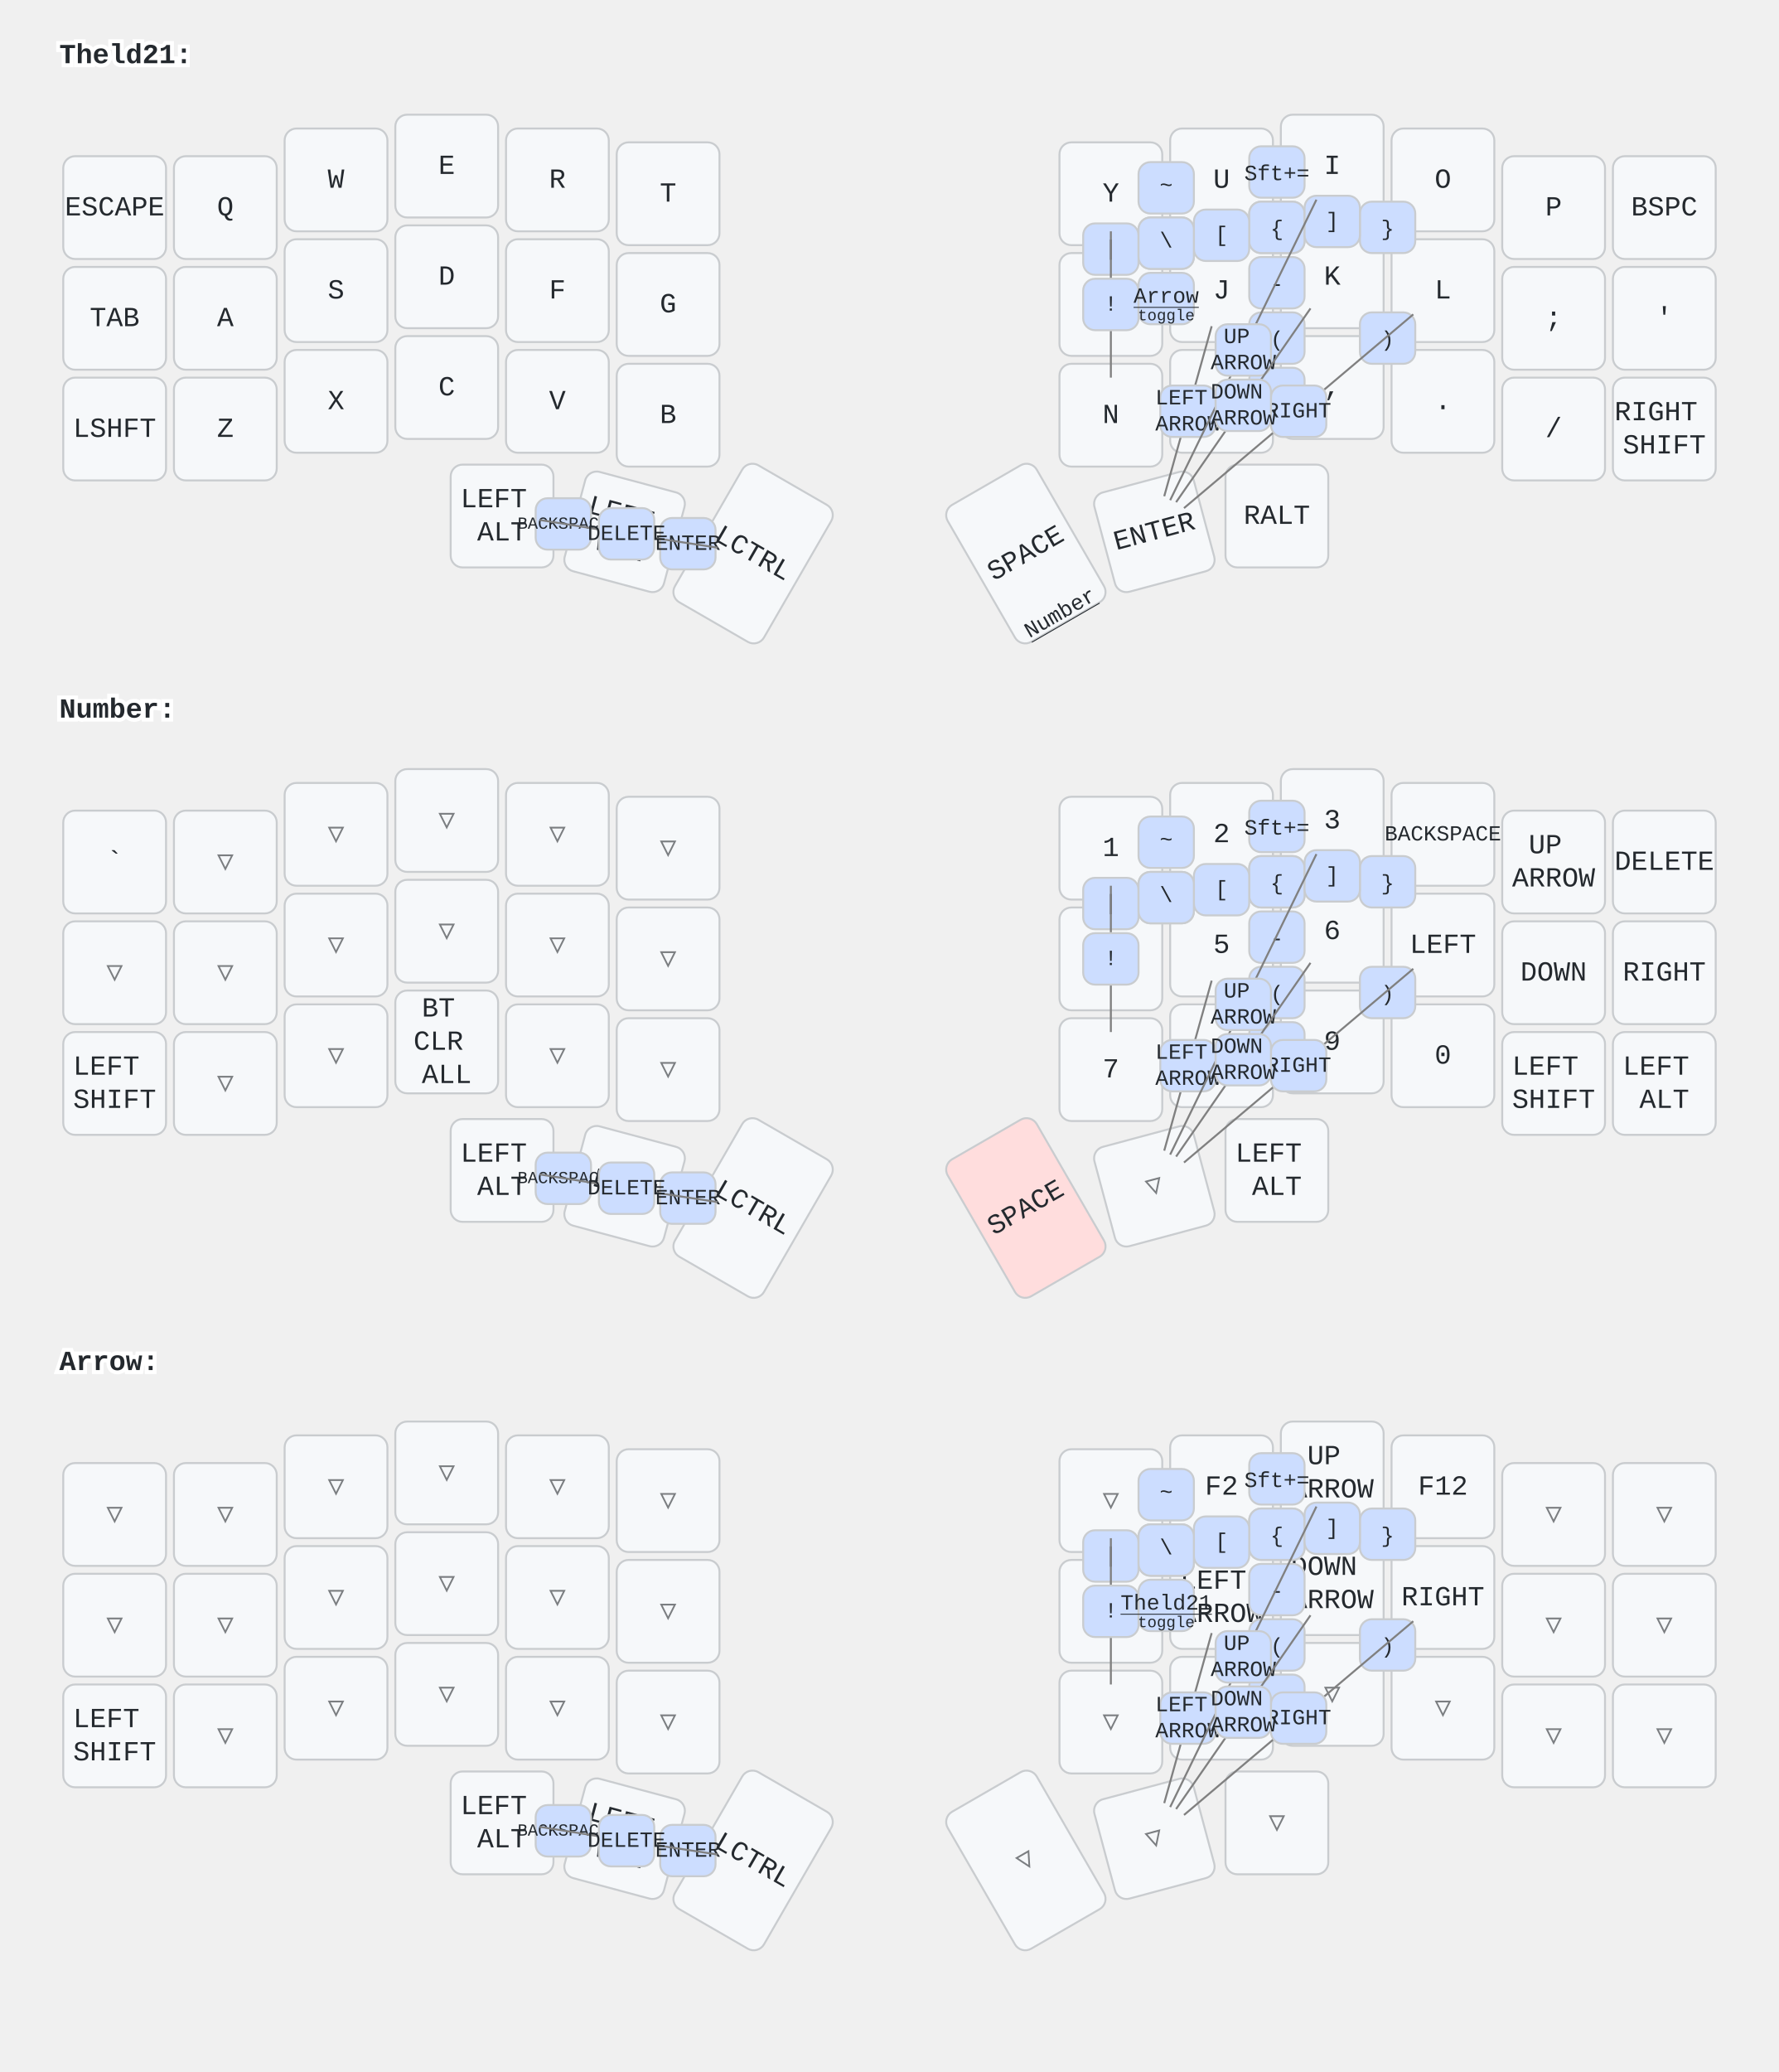
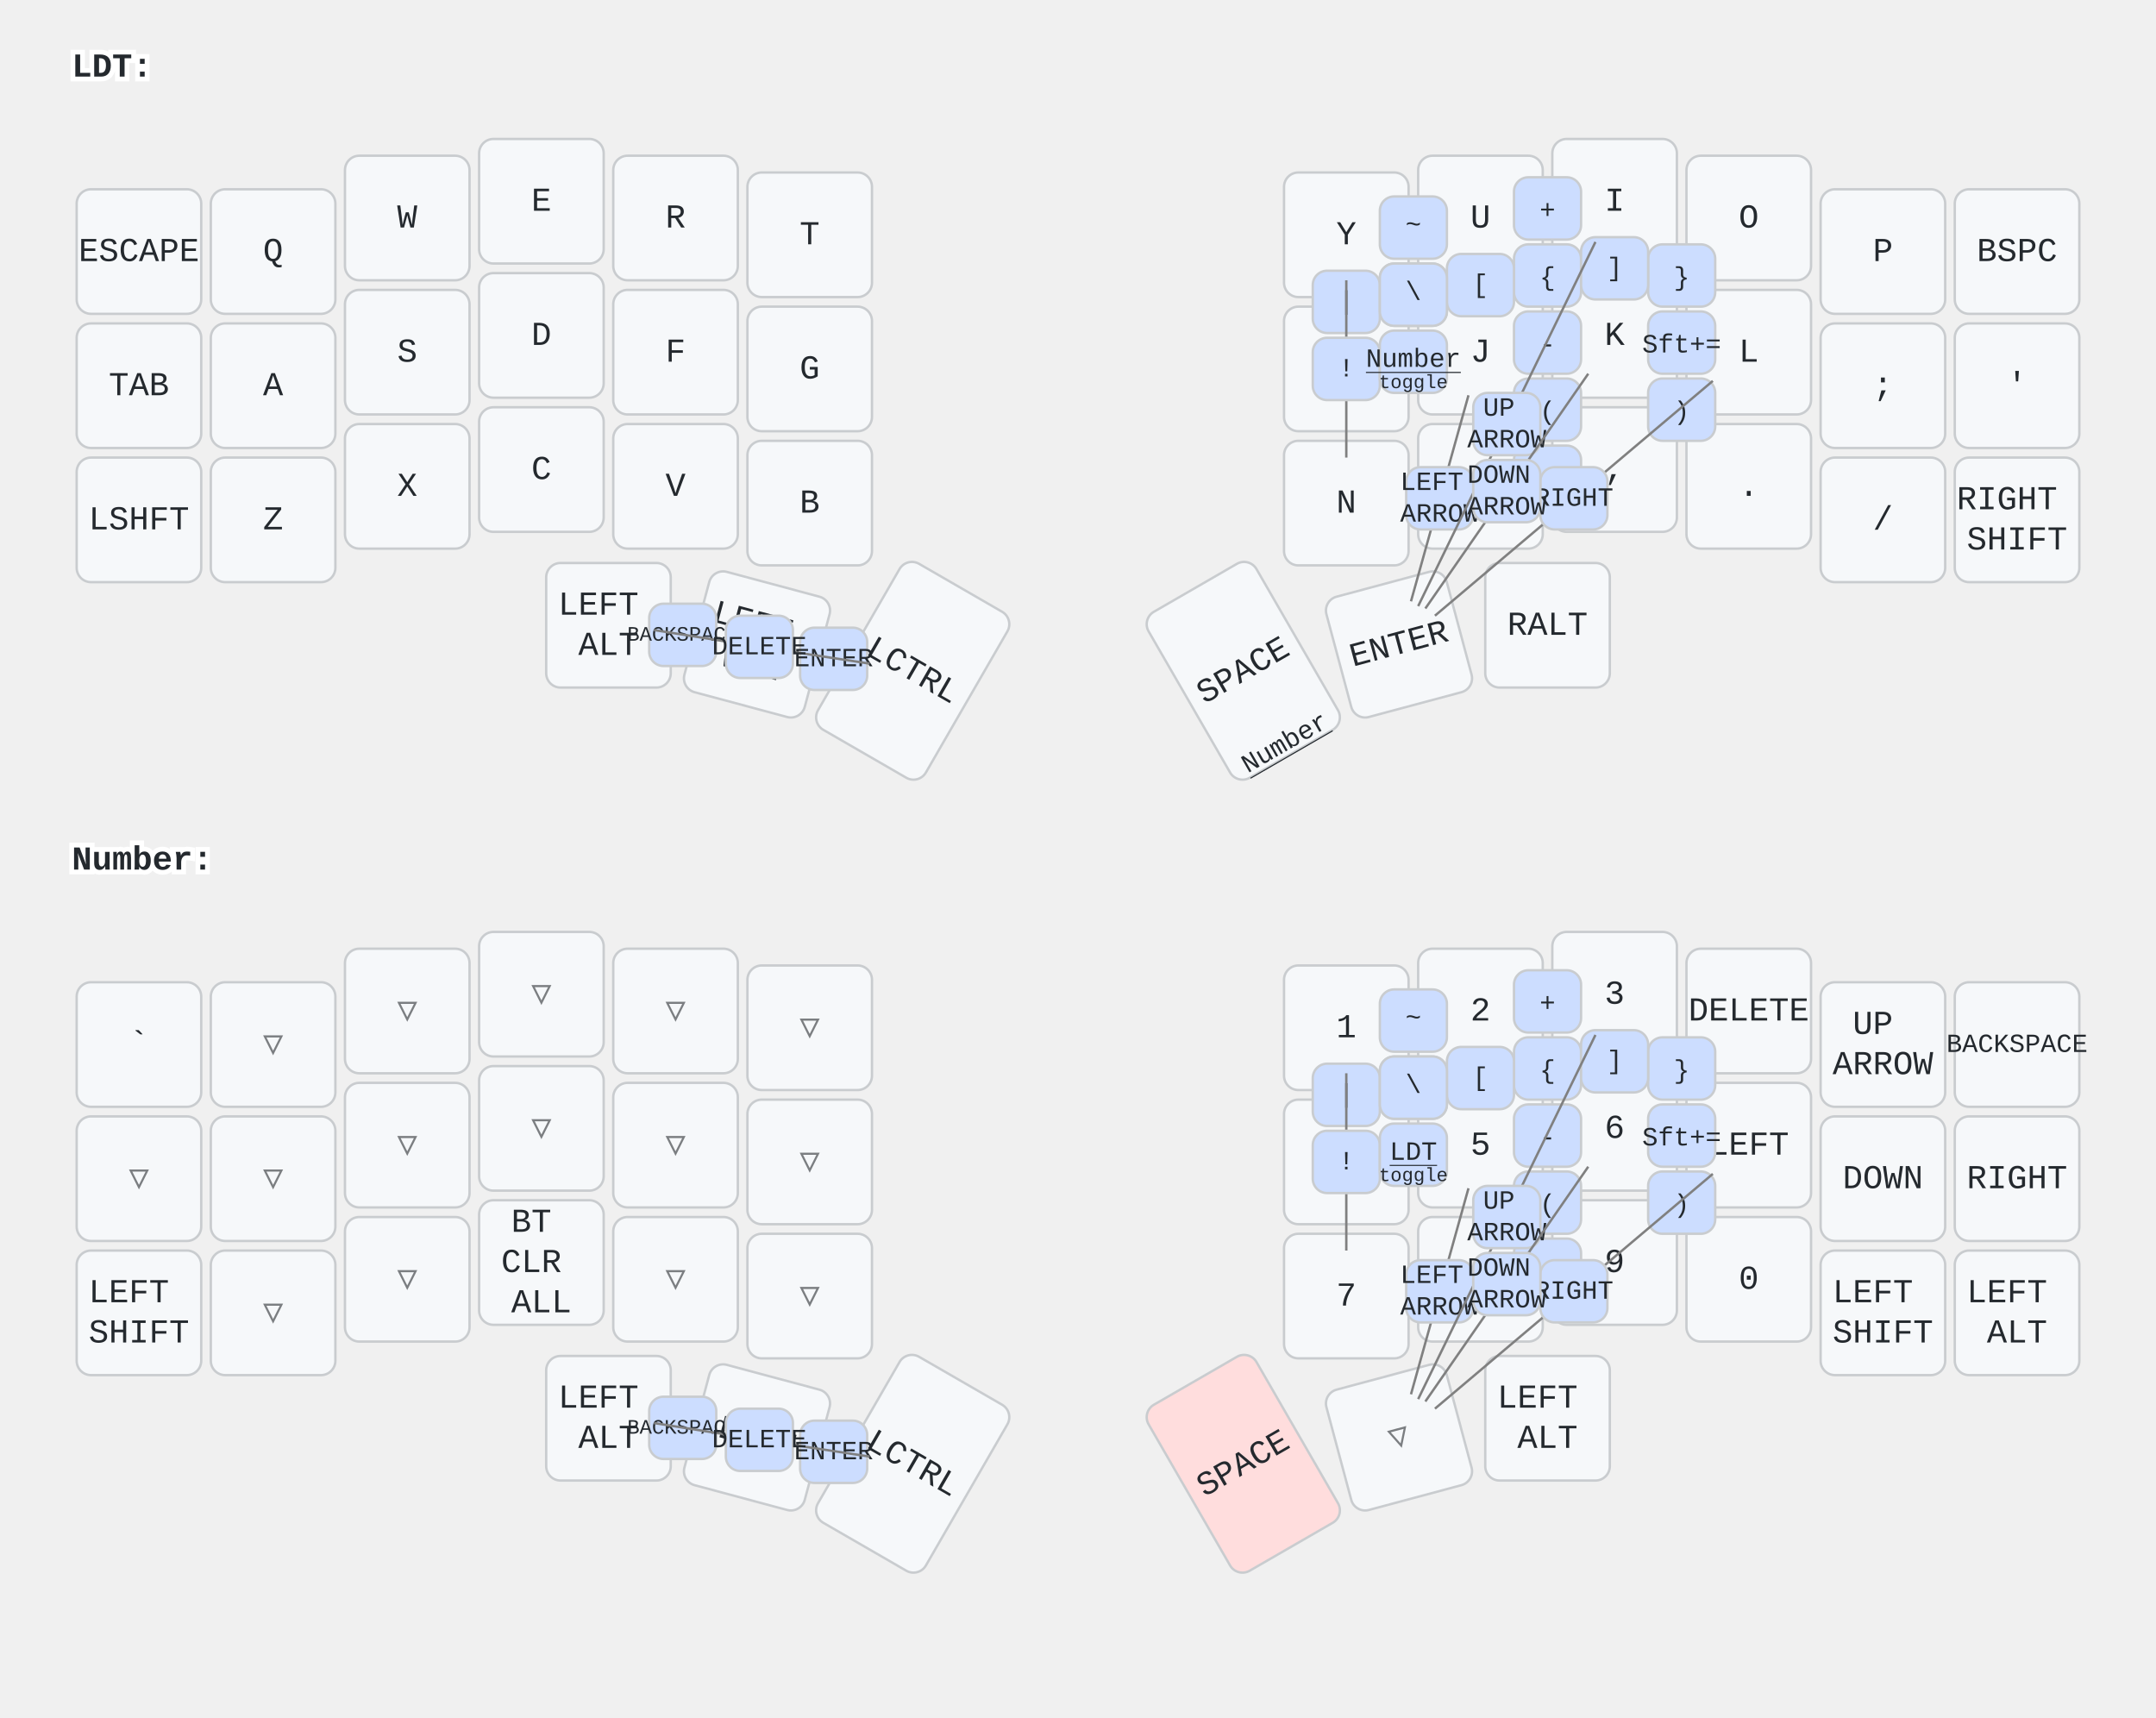
- <svg xmlns="http://www.w3.org/2000/svg" width="900" height="1048" viewBox="0 0 900 1048" class="keymap">
+ <svg xmlns="http://www.w3.org/2000/svg" width="900" height="717" viewBox="0 0 900 717" class="keymap">
  <style>/* inherit to force styles through use tags */
svg path {
    fill: inherit;
}

/* font and background color specifications */
svg.keymap {
    font-family: SFMono-Regular,Consolas,Liberation Mono,Menlo,monospace;
    font-size: 14px;
    font-kerning: normal;
    text-rendering: optimizeLegibility;
    fill: #24292e;
}

/* default key styling */
rect.key {
    fill: #f6f8fa;
}

rect.key, rect.combo {
    stroke: #c9cccf;
    stroke-width: 1;
}

/* default key side styling, only used is draw_key_sides is set */
rect.side {
    filter: brightness(90%);
}

/* color accent for combo boxes */
rect.combo, rect.combo-separate {
    fill: #cdf;
}

/* color accent for held keys */
rect.held, rect.combo.held {
    fill: #fdd;
}

/* color accent for ghost (optional) keys */
rect.ghost, rect.combo.ghost {
    stroke-dasharray: 4, 4;
    stroke-width: 2;
}

text {
    text-anchor: middle;
    dominant-baseline: middle;
}

/* styling for layer labels */
text.label {
    font-weight: bold;
    text-anchor: start;
    stroke: white;
    stroke-width: 4;
    paint-order: stroke;
}

/* styling for optional footer */
text.footer {
    text-anchor: end;
    dominant-baseline: auto;
    stroke: white;
    stroke-width: 4;
    paint-order: stroke;
}

/* styling for combo tap, and key non-tap label text */
text.combo, text.hold, text.shifted, text.left, text.right {
    font-size: 11px;
}

text.hold {
    text-anchor: middle;
    dominant-baseline: auto;
}

text.shifted {
    text-anchor: middle;
    dominant-baseline: hanging;
}

text.left {
    text-anchor: start;
}

text.right {
    text-anchor: end;
}

text.layer-activator {
    text-decoration: underline;
}

/* styling for hold/shifted label text in combo box */
text.combo.hold, text.combo.shifted, text.combo.left, text.combo.right {
    font-size: 8px;
}

/* lighter symbol for transparent keys */
text.trans {
    fill: #7b7e81;
}

/* styling for combo dendrons */
path.combo {
    stroke-width: 1;
    stroke: gray;
    fill: none;
}

/* Start Tabler Icons Cleanup */
/* cannot use height/width with glyphs */
.icon-tabler &gt; path {
    fill: inherit;
    stroke: inherit;
    stroke-width: 2;
}
/* hide tabler's default box */
.icon-tabler &gt; path[stroke="none"][fill="none"] {
    visibility: hidden;
}
/* End Tabler Icons Cleanup */
</style>
-   <g transform="translate(30, 0)" class="layer-Theld21">
-     <text x="0" y="28" class="label" id="Theld21">Theld21:</text>
+   <g transform="translate(30, 0)" class="layer-LDT">
+     <text x="0" y="28" class="label" id="LDT">LDT:</text>
    <g transform="translate(0, 56)">
      <g transform="translate(28, 49)" class="key keypos-0">
        <rect rx="6" ry="6" x="-26" y="-26" width="52" height="52" class="key" />
        <text x="0" y="0" class="key tap">ESCAPE</text>
      </g>
      <g transform="translate(84, 49)" class="key keypos-1">
        <rect rx="6" ry="6" x="-26" y="-26" width="52" height="52" class="key" />
        <text x="0" y="0" class="key tap">Q</text>
      </g>
      <g transform="translate(140, 35)" class="key keypos-2">
        <rect rx="6" ry="6" x="-26" y="-26" width="52" height="52" class="key" />
        <text x="0" y="0" class="key tap">W</text>
      </g>
      <g transform="translate(196, 28)" class="key keypos-3">
        <rect rx="6" ry="6" x="-26" y="-26" width="52" height="52" class="key" />
        <text x="0" y="0" class="key tap">E</text>
      </g>
      <g transform="translate(252, 35)" class="key keypos-4">
        <rect rx="6" ry="6" x="-26" y="-26" width="52" height="52" class="key" />
        <text x="0" y="0" class="key tap">R</text>
      </g>
      <g transform="translate(308, 42)" class="key keypos-5">
        <rect rx="6" ry="6" x="-26" y="-26" width="52" height="52" class="key" />
        <text x="0" y="0" class="key tap">T</text>
      </g>
      <g transform="translate(532, 42)" class="key keypos-6">
        <rect rx="6" ry="6" x="-26" y="-26" width="52" height="52" class="key" />
        <text x="0" y="0" class="key tap">Y</text>
      </g>
      <g transform="translate(588, 35)" class="key keypos-7">
        <rect rx="6" ry="6" x="-26" y="-26" width="52" height="52" class="key" />
        <text x="0" y="0" class="key tap">U</text>
      </g>
      <g transform="translate(644, 28)" class="key keypos-8">
        <rect rx="6" ry="6" x="-26" y="-26" width="52" height="52" class="key" />
        <text x="0" y="0" class="key tap">I</text>
      </g>
      <g transform="translate(700, 35)" class="key keypos-9">
        <rect rx="6" ry="6" x="-26" y="-26" width="52" height="52" class="key" />
        <text x="0" y="0" class="key tap">O</text>
      </g>
      <g transform="translate(756, 49)" class="key keypos-10">
        <rect rx="6" ry="6" x="-26" y="-26" width="52" height="52" class="key" />
        <text x="0" y="0" class="key tap">P</text>
      </g>
      <g transform="translate(812, 49)" class="key keypos-11">
        <rect rx="6" ry="6" x="-26" y="-26" width="52" height="52" class="key" />
        <text x="0" y="0" class="key tap">BSPC</text>
      </g>
      <g transform="translate(28, 105)" class="key keypos-12">
        <rect rx="6" ry="6" x="-26" y="-26" width="52" height="52" class="key" />
        <text x="0" y="0" class="key tap">TAB</text>
      </g>
      <g transform="translate(84, 105)" class="key keypos-13">
        <rect rx="6" ry="6" x="-26" y="-26" width="52" height="52" class="key" />
        <text x="0" y="0" class="key tap">A</text>
      </g>
      <g transform="translate(140, 91)" class="key keypos-14">
        <rect rx="6" ry="6" x="-26" y="-26" width="52" height="52" class="key" />
        <text x="0" y="0" class="key tap">S</text>
      </g>
      <g transform="translate(196, 84)" class="key keypos-15">
        <rect rx="6" ry="6" x="-26" y="-26" width="52" height="52" class="key" />
        <text x="0" y="0" class="key tap">D</text>
      </g>
      <g transform="translate(252, 91)" class="key keypos-16">
        <rect rx="6" ry="6" x="-26" y="-26" width="52" height="52" class="key" />
        <text x="0" y="0" class="key tap">F</text>
      </g>
      <g transform="translate(308, 98)" class="key keypos-17">
        <rect rx="6" ry="6" x="-26" y="-26" width="52" height="52" class="key" />
        <text x="0" y="0" class="key tap">G</text>
      </g>
      <g transform="translate(532, 98)" class="key keypos-18">
        <rect rx="6" ry="6" x="-26" y="-26" width="52" height="52" class="key" />
        <text x="0" y="0" class="key tap">H</text>
      </g>
      <g transform="translate(588, 91)" class="key keypos-19">
        <rect rx="6" ry="6" x="-26" y="-26" width="52" height="52" class="key" />
        <text x="0" y="0" class="key tap">J</text>
      </g>
      <g transform="translate(644, 84)" class="key keypos-20">
        <rect rx="6" ry="6" x="-26" y="-26" width="52" height="52" class="key" />
        <text x="0" y="0" class="key tap">K</text>
      </g>
      <g transform="translate(700, 91)" class="key keypos-21">
        <rect rx="6" ry="6" x="-26" y="-26" width="52" height="52" class="key" />
        <text x="0" y="0" class="key tap">L</text>
      </g>
      <g transform="translate(756, 105)" class="key keypos-22">
        <rect rx="6" ry="6" x="-26" y="-26" width="52" height="52" class="key" />
        <text x="0" y="0" class="key tap">;</text>
      </g>
      <g transform="translate(812, 105)" class="key keypos-23">
        <rect rx="6" ry="6" x="-26" y="-26" width="52" height="52" class="key" />
        <text x="0" y="0" class="key tap">'</text>
      </g>
      <g transform="translate(28, 161)" class="key keypos-24">
        <rect rx="6" ry="6" x="-26" y="-26" width="52" height="52" class="key" />
        <text x="0" y="0" class="key tap">LSHFT</text>
      </g>
      <g transform="translate(84, 161)" class="key keypos-25">
        <rect rx="6" ry="6" x="-26" y="-26" width="52" height="52" class="key" />
        <text x="0" y="0" class="key tap">Z</text>
      </g>
      <g transform="translate(140, 147)" class="key keypos-26">
        <rect rx="6" ry="6" x="-26" y="-26" width="52" height="52" class="key" />
        <text x="0" y="0" class="key tap">X</text>
      </g>
      <g transform="translate(196, 140)" class="key keypos-27">
        <rect rx="6" ry="6" x="-26" y="-26" width="52" height="52" class="key" />
        <text x="0" y="0" class="key tap">C</text>
      </g>
      <g transform="translate(252, 147)" class="key keypos-28">
        <rect rx="6" ry="6" x="-26" y="-26" width="52" height="52" class="key" />
        <text x="0" y="0" class="key tap">V</text>
      </g>
      <g transform="translate(308, 154)" class="key keypos-29">
        <rect rx="6" ry="6" x="-26" y="-26" width="52" height="52" class="key" />
        <text x="0" y="0" class="key tap">B</text>
      </g>
      <g transform="translate(532, 154)" class="key keypos-30">
        <rect rx="6" ry="6" x="-26" y="-26" width="52" height="52" class="key" />
        <text x="0" y="0" class="key tap">N</text>
      </g>
      <g transform="translate(588, 147)" class="key keypos-31">
        <rect rx="6" ry="6" x="-26" y="-26" width="52" height="52" class="key" />
        <text x="0" y="0" class="key tap">M</text>
      </g>
      <g transform="translate(644, 140)" class="key keypos-32">
        <rect rx="6" ry="6" x="-26" y="-26" width="52" height="52" class="key" />
        <text x="0" y="0" class="key tap">,</text>
      </g>
      <g transform="translate(700, 147)" class="key keypos-33">
        <rect rx="6" ry="6" x="-26" y="-26" width="52" height="52" class="key" />
        <text x="0" y="0" class="key tap">.</text>
      </g>
      <g transform="translate(756, 161)" class="key keypos-34">
        <rect rx="6" ry="6" x="-26" y="-26" width="52" height="52" class="key" />
        <text x="0" y="0" class="key tap">/</text>
      </g>
      <g transform="translate(812, 161)" class="key keypos-35">
        <rect rx="6" ry="6" x="-26" y="-26" width="52" height="52" class="key" />
        <text x="0" y="0" class="key tap">
          <tspan x="0" dy="-0.6em">RIGHT</tspan>
          <tspan x="0" dy="1.2em">SHIFT</tspan>
        </text>
      </g>
      <g transform="translate(224, 205)" class="key keypos-36">
        <rect rx="6" ry="6" x="-26" y="-26" width="52" height="52" class="key" />
        <text x="0" y="0" class="key tap">
          <tspan x="0" dy="-0.6em">LEFT</tspan>
          <tspan x="0" dy="1.2em">ALT</tspan>
        </text>
      </g>
      <g transform="translate(286, 213) rotate(15.0)" class="key keypos-37">
        <rect rx="6" ry="6" x="-26" y="-26" width="52" height="52" class="key" />
        <text x="0" y="0" class="key tap">
          <tspan x="0" dy="-0.6em">LEFT</tspan>
          <tspan x="0" dy="1.2em">WIN</tspan>
        </text>
      </g>
      <g transform="translate(351, 224) rotate(30.0)" class="key keypos-38">
        <rect rx="6" ry="6" x="-26" y="-40" width="52" height="80" class="key" />
        <text x="0" y="0" class="key tap">LCTRL</text>
      </g>
      <g transform="translate(489, 224) rotate(-30.0)" class="key keypos-39">
        <rect rx="6" ry="6" x="-26" y="-40" width="52" height="80" class="key" />
        <text x="0" y="0" class="key tap">SPACE</text>
        <a href="#Number">
          <text x="0" y="38" class="key hold layer-activator">Number</text>
        </a>
      </g>
      <g transform="translate(554, 213) rotate(-15.0)" class="key keypos-40">
        <rect rx="6" ry="6" x="-26" y="-26" width="52" height="52" class="key" />
        <text x="0" y="0" class="key tap">ENTER</text>
      </g>
      <g transform="translate(616, 205)" class="key keypos-41">
        <rect rx="6" ry="6" x="-26" y="-26" width="52" height="52" class="key" />
        <text x="0" y="0" class="key tap">RALT</text>
      </g>
      <g class="combo combopos-0">
        <rect rx="6" ry="6" x="304" y="206" width="28" height="26" class="combo" />
        <text x="318" y="219" class="combo tap">ENTER</text>
      </g>
      <g class="combo combopos-1">
        <rect rx="6" ry="6" x="241" y="196" width="28" height="26" class="combo" />
        <text x="255" y="209" class="combo tap">
          <tspan style="font-size: 78%">BACKSPACE</tspan>
        </text>
      </g>
      <g class="combo combopos-2">
        <path d="M287,214 l46,7" class="combo" />
        <path d="M287,214 l-44,-7" class="combo" />
        <rect rx="6" ry="6" x="273" y="201" width="28" height="26" class="combo" />
        <text x="287" y="214" class="combo tap">DELETE</text>
      </g>
      <g class="combo combopos-3">
        <rect rx="6" ry="6" x="546" y="54" width="28" height="26" class="combo" />
        <text x="560" y="66" class="combo tap">`</text>
      </g>
      <g class="combo combopos-4">
        <rect rx="6" ry="6" x="546" y="26" width="28" height="26" class="combo" />
        <text x="560" y="38" class="combo tap">~</text>
      </g>
      <g class="combo combopos-5">
        <rect rx="6" ry="6" x="602" y="74" width="28" height="26" class="combo" />
        <text x="616" y="88" class="combo tap">-</text>
      </g>
      <g class="combo combopos-6">
        <rect rx="6" ry="6" x="602" y="130" width="28" height="26" class="combo" />
        <text x="616" y="144" class="combo tap">_</text>
      </g>
      <g class="combo combopos-7">
-         <rect rx="6" ry="6" x="602" y="46" width="28" height="26" class="combo" />
-         <text x="616" y="60" class="combo tap">+</text>
+         <rect rx="6" ry="6" x="602" y="18" width="28" height="26" class="combo" />
+         <text x="616" y="32" class="combo tap">+</text>
      </g>
      <g class="combo combopos-8">
-         <rect rx="6" ry="6" x="602" y="18" width="28" height="26" class="combo" />
-         <text x="616" y="32" class="combo tap">Sft+=</text>
+         <rect rx="6" ry="6" x="658" y="74" width="28" height="26" class="combo" />
+         <text x="672" y="88" class="combo tap">Sft+=</text>
      </g>
      <g class="combo combopos-9">
        <rect rx="6" ry="6" x="602" y="46" width="28" height="26" class="combo" />
        <text x="616" y="60" class="combo tap">{</text>
      </g>
      <g class="combo combopos-10">
        <rect rx="6" ry="6" x="658" y="46" width="28" height="26" class="combo" />
        <text x="672" y="60" class="combo tap">}</text>
      </g>
      <g class="combo combopos-11">
        <rect rx="6" ry="6" x="574" y="50" width="28" height="26" class="combo" />
        <text x="588" y="63" class="combo tap">[</text>
      </g>
      <g class="combo combopos-12">
        <rect rx="6" ry="6" x="630" y="43" width="28" height="26" class="combo" />
        <text x="644" y="56" class="combo tap">]</text>
      </g>
      <g class="combo combopos-13">
        <rect rx="6" ry="6" x="518" y="57" width="28" height="26" class="combo" />
        <text x="532" y="70" class="combo tap">|</text>
      </g>
      <g class="combo combopos-14">
        <rect rx="6" ry="6" x="546" y="54" width="28" height="26" class="combo" />
        <text x="560" y="66" class="combo tap">\</text>
      </g>
      <g class="combo combopos-15">
        <path d="M532,98 l0,-37" class="combo" />
        <path d="M532,98 l0,37" class="combo" />
        <rect rx="6" ry="6" x="518" y="85" width="28" height="26" class="combo" />
        <text x="532" y="98" class="combo tap">!</text>
      </g>
      <g class="combo combopos-16">
        <rect rx="6" ry="6" x="602" y="102" width="28" height="26" class="combo" />
        <text x="616" y="116" class="combo tap">(</text>
      </g>
      <g class="combo combopos-17">
        <rect rx="6" ry="6" x="658" y="102" width="28" height="26" class="combo" />
        <text x="672" y="116" class="combo tap">)</text>
      </g>
      <g class="combo combopos-18">
        <path d="M571,152 l12,-43" class="combo" />
        <path d="M571,152 l-12,43" class="combo" />
        <rect rx="6" ry="6" x="557" y="139" width="28" height="26" class="combo" />
        <text x="571" y="152" class="combo tap">
          <tspan x="571" dy="-0.6em">LEFT</tspan>
          <tspan x="571" dy="1.2em">ARROW</tspan>
        </text>
      </g>
      <g class="combo combopos-19">
        <path d="M627,152 l58,-49" class="combo" />
        <path d="M627,152 l-58,49" class="combo" />
        <rect rx="6" ry="6" x="613" y="139" width="28" height="26" class="combo" />
        <text x="627" y="152" class="combo tap">RIGHT</text>
      </g>
      <g class="combo combopos-20">
        <path d="M599,121 l37,-76" class="combo" />
        <path d="M599,121 l-37,76" class="combo" />
        <rect rx="6" ry="6" x="585" y="108" width="28" height="26" class="combo" />
        <text x="599" y="121" class="combo tap">
          <tspan x="599" dy="-0.6em">UP</tspan>
          <tspan x="599" dy="1.2em">ARROW</tspan>
        </text>
      </g>
      <g class="combo combopos-21">
        <path d="M599,149 l34,-49" class="combo" />
        <path d="M599,149 l-34,49" class="combo" />
        <rect rx="6" ry="6" x="585" y="136" width="28" height="26" class="combo" />
        <text x="599" y="149" class="combo tap">
          <tspan x="599" dy="-0.6em">DOWN</tspan>
          <tspan x="599" dy="1.2em">ARROW</tspan>
        </text>
      </g>
      <g class="combo combopos-22">
        <rect rx="6" ry="6" x="546" y="82" width="28" height="26" class="combo" />
-         <a href="#Arrow">
-           <text x="560" y="94" class="combo tap layer-activator">Arrow</text>
+         <a href="#Number">
+           <text x="560" y="94" class="combo tap layer-activator">Number</text>
        </a>
        <text x="560" y="106" class="combo hold">toggle</text>
      </g>
    </g>
  </g>
  <g transform="translate(30, 331)" class="layer-Number">
    <text x="0" y="28" class="label" id="Number">Number:</text>
    <g transform="translate(0, 56)">
      <g transform="translate(28, 49)" class="key keypos-0">
        <rect rx="6" ry="6" x="-26" y="-26" width="52" height="52" class="key" />
        <text x="0" y="0" class="key tap">`</text>
      </g>
      <g transform="translate(84, 49)" class="key trans keypos-1">
        <rect rx="6" ry="6" x="-26" y="-26" width="52" height="52" class="key trans" />
        <text x="0" y="0" class="key trans tap">▽</text>
      </g>
      <g transform="translate(140, 35)" class="key trans keypos-2">
        <rect rx="6" ry="6" x="-26" y="-26" width="52" height="52" class="key trans" />
        <text x="0" y="0" class="key trans tap">▽</text>
      </g>
      <g transform="translate(196, 28)" class="key trans keypos-3">
        <rect rx="6" ry="6" x="-26" y="-26" width="52" height="52" class="key trans" />
        <text x="0" y="0" class="key trans tap">▽</text>
      </g>
      <g transform="translate(252, 35)" class="key trans keypos-4">
        <rect rx="6" ry="6" x="-26" y="-26" width="52" height="52" class="key trans" />
        <text x="0" y="0" class="key trans tap">▽</text>
      </g>
      <g transform="translate(308, 42)" class="key trans keypos-5">
        <rect rx="6" ry="6" x="-26" y="-26" width="52" height="52" class="key trans" />
        <text x="0" y="0" class="key trans tap">▽</text>
      </g>
      <g transform="translate(532, 42)" class="key keypos-6">
        <rect rx="6" ry="6" x="-26" y="-26" width="52" height="52" class="key" />
        <text x="0" y="0" class="key tap">1</text>
      </g>
      <g transform="translate(588, 35)" class="key keypos-7">
        <rect rx="6" ry="6" x="-26" y="-26" width="52" height="52" class="key" />
        <text x="0" y="0" class="key tap">2</text>
      </g>
      <g transform="translate(644, 28)" class="key keypos-8">
        <rect rx="6" ry="6" x="-26" y="-26" width="52" height="52" class="key" />
        <text x="0" y="0" class="key tap">3</text>
      </g>
      <g transform="translate(700, 35)" class="key keypos-9">
        <rect rx="6" ry="6" x="-26" y="-26" width="52" height="52" class="key" />
-         <text x="0" y="0" class="key tap">
-           <tspan style="font-size: 78%">BACKSPACE</tspan>
-         </text>
+         <text x="0" y="0" class="key tap">DELETE</text>
      </g>
      <g transform="translate(756, 49)" class="key keypos-10">
        <rect rx="6" ry="6" x="-26" y="-26" width="52" height="52" class="key" />
        <text x="0" y="0" class="key tap">
          <tspan x="0" dy="-0.6em">UP</tspan>
          <tspan x="0" dy="1.2em">ARROW</tspan>
        </text>
      </g>
      <g transform="translate(812, 49)" class="key keypos-11">
        <rect rx="6" ry="6" x="-26" y="-26" width="52" height="52" class="key" />
-         <text x="0" y="0" class="key tap">DELETE</text>
+         <text x="0" y="0" class="key tap">
+           <tspan style="font-size: 78%">BACKSPACE</tspan>
+         </text>
      </g>
      <g transform="translate(28, 105)" class="key trans keypos-12">
        <rect rx="6" ry="6" x="-26" y="-26" width="52" height="52" class="key trans" />
        <text x="0" y="0" class="key trans tap">▽</text>
      </g>
      <g transform="translate(84, 105)" class="key trans keypos-13">
        <rect rx="6" ry="6" x="-26" y="-26" width="52" height="52" class="key trans" />
        <text x="0" y="0" class="key trans tap">▽</text>
      </g>
      <g transform="translate(140, 91)" class="key trans keypos-14">
        <rect rx="6" ry="6" x="-26" y="-26" width="52" height="52" class="key trans" />
        <text x="0" y="0" class="key trans tap">▽</text>
      </g>
      <g transform="translate(196, 84)" class="key trans keypos-15">
        <rect rx="6" ry="6" x="-26" y="-26" width="52" height="52" class="key trans" />
        <text x="0" y="0" class="key trans tap">▽</text>
      </g>
      <g transform="translate(252, 91)" class="key trans keypos-16">
        <rect rx="6" ry="6" x="-26" y="-26" width="52" height="52" class="key trans" />
        <text x="0" y="0" class="key trans tap">▽</text>
      </g>
      <g transform="translate(308, 98)" class="key trans keypos-17">
        <rect rx="6" ry="6" x="-26" y="-26" width="52" height="52" class="key trans" />
        <text x="0" y="0" class="key trans tap">▽</text>
      </g>
      <g transform="translate(532, 98)" class="key keypos-18">
        <rect rx="6" ry="6" x="-26" y="-26" width="52" height="52" class="key" />
        <text x="0" y="0" class="key tap">4</text>
      </g>
      <g transform="translate(588, 91)" class="key keypos-19">
        <rect rx="6" ry="6" x="-26" y="-26" width="52" height="52" class="key" />
        <text x="0" y="0" class="key tap">5</text>
      </g>
      <g transform="translate(644, 84)" class="key keypos-20">
        <rect rx="6" ry="6" x="-26" y="-26" width="52" height="52" class="key" />
        <text x="0" y="0" class="key tap">6</text>
      </g>
      <g transform="translate(700, 91)" class="key keypos-21">
        <rect rx="6" ry="6" x="-26" y="-26" width="52" height="52" class="key" />
        <text x="0" y="0" class="key tap">LEFT</text>
      </g>
      <g transform="translate(756, 105)" class="key keypos-22">
        <rect rx="6" ry="6" x="-26" y="-26" width="52" height="52" class="key" />
        <text x="0" y="0" class="key tap">DOWN</text>
      </g>
      <g transform="translate(812, 105)" class="key keypos-23">
        <rect rx="6" ry="6" x="-26" y="-26" width="52" height="52" class="key" />
        <text x="0" y="0" class="key tap">RIGHT</text>
      </g>
      <g transform="translate(28, 161)" class="key keypos-24">
        <rect rx="6" ry="6" x="-26" y="-26" width="52" height="52" class="key" />
        <text x="0" y="0" class="key tap">
          <tspan x="0" dy="-0.6em">LEFT</tspan>
          <tspan x="0" dy="1.2em">SHIFT</tspan>
        </text>
      </g>
      <g transform="translate(84, 161)" class="key trans keypos-25">
        <rect rx="6" ry="6" x="-26" y="-26" width="52" height="52" class="key trans" />
        <text x="0" y="0" class="key trans tap">▽</text>
      </g>
      <g transform="translate(140, 147)" class="key trans keypos-26">
        <rect rx="6" ry="6" x="-26" y="-26" width="52" height="52" class="key trans" />
        <text x="0" y="0" class="key trans tap">▽</text>
      </g>
      <g transform="translate(196, 140)" class="key keypos-27">
        <rect rx="6" ry="6" x="-26" y="-26" width="52" height="52" class="key" />
        <text x="0" y="0" class="key tap">
          <tspan x="0" dy="-1.2em">BT</tspan>
          <tspan x="0" dy="1.2em">CLR</tspan>
          <tspan x="0" dy="1.2em">ALL</tspan>
        </text>
      </g>
      <g transform="translate(252, 147)" class="key trans keypos-28">
        <rect rx="6" ry="6" x="-26" y="-26" width="52" height="52" class="key trans" />
        <text x="0" y="0" class="key trans tap">▽</text>
      </g>
      <g transform="translate(308, 154)" class="key trans keypos-29">
        <rect rx="6" ry="6" x="-26" y="-26" width="52" height="52" class="key trans" />
        <text x="0" y="0" class="key trans tap">▽</text>
      </g>
      <g transform="translate(532, 154)" class="key keypos-30">
        <rect rx="6" ry="6" x="-26" y="-26" width="52" height="52" class="key" />
        <text x="0" y="0" class="key tap">7</text>
      </g>
      <g transform="translate(588, 147)" class="key keypos-31">
        <rect rx="6" ry="6" x="-26" y="-26" width="52" height="52" class="key" />
        <text x="0" y="0" class="key tap">8</text>
      </g>
      <g transform="translate(644, 140)" class="key keypos-32">
        <rect rx="6" ry="6" x="-26" y="-26" width="52" height="52" class="key" />
        <text x="0" y="0" class="key tap">9</text>
      </g>
      <g transform="translate(700, 147)" class="key keypos-33">
        <rect rx="6" ry="6" x="-26" y="-26" width="52" height="52" class="key" />
        <text x="0" y="0" class="key tap">0</text>
      </g>
      <g transform="translate(756, 161)" class="key keypos-34">
        <rect rx="6" ry="6" x="-26" y="-26" width="52" height="52" class="key" />
        <text x="0" y="0" class="key tap">
          <tspan x="0" dy="-0.6em">LEFT</tspan>
          <tspan x="0" dy="1.2em">SHIFT</tspan>
        </text>
      </g>
      <g transform="translate(812, 161)" class="key keypos-35">
        <rect rx="6" ry="6" x="-26" y="-26" width="52" height="52" class="key" />
        <text x="0" y="0" class="key tap">
          <tspan x="0" dy="-0.6em">LEFT</tspan>
          <tspan x="0" dy="1.2em">ALT</tspan>
        </text>
      </g>
      <g transform="translate(224, 205)" class="key keypos-36">
        <rect rx="6" ry="6" x="-26" y="-26" width="52" height="52" class="key" />
        <text x="0" y="0" class="key tap">
          <tspan x="0" dy="-0.6em">LEFT</tspan>
          <tspan x="0" dy="1.2em">ALT</tspan>
        </text>
      </g>
      <g transform="translate(286, 213) rotate(15.0)" class="key keypos-37">
        <rect rx="6" ry="6" x="-26" y="-26" width="52" height="52" class="key" />
        <text x="0" y="0" class="key tap">LWIN</text>
      </g>
      <g transform="translate(351, 224) rotate(30.0)" class="key keypos-38">
        <rect rx="6" ry="6" x="-26" y="-40" width="52" height="80" class="key" />
        <text x="0" y="0" class="key tap">LCTRL</text>
      </g>
      <g transform="translate(489, 224) rotate(-30.0)" class="key held keypos-39">
        <rect rx="6" ry="6" x="-26" y="-40" width="52" height="80" class="key held" />
        <text x="0" y="0" class="key held tap">SPACE</text>
      </g>
      <g transform="translate(554, 213) rotate(-15.0)" class="key trans keypos-40">
        <rect rx="6" ry="6" x="-26" y="-26" width="52" height="52" class="key trans" />
        <text x="0" y="0" class="key trans tap">▽</text>
      </g>
      <g transform="translate(616, 205)" class="key keypos-41">
        <rect rx="6" ry="6" x="-26" y="-26" width="52" height="52" class="key" />
        <text x="0" y="0" class="key tap">
          <tspan x="0" dy="-0.6em">LEFT</tspan>
          <tspan x="0" dy="1.2em">ALT</tspan>
        </text>
      </g>
      <g class="combo combopos-0">
        <rect rx="6" ry="6" x="304" y="206" width="28" height="26" class="combo" />
        <text x="318" y="219" class="combo tap">ENTER</text>
      </g>
      <g class="combo combopos-1">
        <rect rx="6" ry="6" x="241" y="196" width="28" height="26" class="combo" />
        <text x="255" y="209" class="combo tap">
          <tspan style="font-size: 78%">BACKSPACE</tspan>
        </text>
      </g>
      <g class="combo combopos-2">
        <path d="M287,214 l46,7" class="combo" />
        <path d="M287,214 l-44,-7" class="combo" />
        <rect rx="6" ry="6" x="273" y="201" width="28" height="26" class="combo" />
        <text x="287" y="214" class="combo tap">DELETE</text>
      </g>
      <g class="combo combopos-3">
        <rect rx="6" ry="6" x="546" y="54" width="28" height="26" class="combo" />
        <text x="560" y="66" class="combo tap">`</text>
      </g>
      <g class="combo combopos-4">
        <rect rx="6" ry="6" x="546" y="26" width="28" height="26" class="combo" />
        <text x="560" y="38" class="combo tap">~</text>
      </g>
      <g class="combo combopos-5">
        <rect rx="6" ry="6" x="602" y="74" width="28" height="26" class="combo" />
        <text x="616" y="88" class="combo tap">-</text>
      </g>
      <g class="combo combopos-6">
        <rect rx="6" ry="6" x="602" y="130" width="28" height="26" class="combo" />
        <text x="616" y="144" class="combo tap">_</text>
      </g>
      <g class="combo combopos-7">
-         <rect rx="6" ry="6" x="602" y="46" width="28" height="26" class="combo" />
-         <text x="616" y="60" class="combo tap">+</text>
+         <rect rx="6" ry="6" x="602" y="18" width="28" height="26" class="combo" />
+         <text x="616" y="32" class="combo tap">+</text>
      </g>
      <g class="combo combopos-8">
-         <rect rx="6" ry="6" x="602" y="18" width="28" height="26" class="combo" />
-         <text x="616" y="32" class="combo tap">Sft+=</text>
+         <rect rx="6" ry="6" x="658" y="74" width="28" height="26" class="combo" />
+         <text x="672" y="88" class="combo tap">Sft+=</text>
      </g>
      <g class="combo combopos-9">
        <rect rx="6" ry="6" x="602" y="46" width="28" height="26" class="combo" />
        <text x="616" y="60" class="combo tap">{</text>
      </g>
      <g class="combo combopos-10">
        <rect rx="6" ry="6" x="658" y="46" width="28" height="26" class="combo" />
        <text x="672" y="60" class="combo tap">}</text>
      </g>
      <g class="combo combopos-11">
        <rect rx="6" ry="6" x="574" y="50" width="28" height="26" class="combo" />
        <text x="588" y="63" class="combo tap">[</text>
      </g>
      <g class="combo combopos-12">
        <rect rx="6" ry="6" x="630" y="43" width="28" height="26" class="combo" />
        <text x="644" y="56" class="combo tap">]</text>
      </g>
      <g class="combo combopos-13">
        <rect rx="6" ry="6" x="518" y="57" width="28" height="26" class="combo" />
        <text x="532" y="70" class="combo tap">|</text>
      </g>
      <g class="combo combopos-14">
        <rect rx="6" ry="6" x="546" y="54" width="28" height="26" class="combo" />
        <text x="560" y="66" class="combo tap">\</text>
      </g>
      <g class="combo combopos-15">
        <path d="M532,98 l0,-37" class="combo" />
        <path d="M532,98 l0,37" class="combo" />
        <rect rx="6" ry="6" x="518" y="85" width="28" height="26" class="combo" />
        <text x="532" y="98" class="combo tap">!</text>
      </g>
      <g class="combo combopos-16">
        <rect rx="6" ry="6" x="602" y="102" width="28" height="26" class="combo" />
        <text x="616" y="116" class="combo tap">(</text>
      </g>
      <g class="combo combopos-17">
        <rect rx="6" ry="6" x="658" y="102" width="28" height="26" class="combo" />
        <text x="672" y="116" class="combo tap">)</text>
      </g>
      <g class="combo combopos-18">
        <path d="M571,152 l12,-43" class="combo" />
        <path d="M571,152 l-12,43" class="combo" />
        <rect rx="6" ry="6" x="557" y="139" width="28" height="26" class="combo" />
        <text x="571" y="152" class="combo tap">
          <tspan x="571" dy="-0.6em">LEFT</tspan>
          <tspan x="571" dy="1.2em">ARROW</tspan>
        </text>
      </g>
      <g class="combo combopos-19">
        <path d="M627,152 l58,-49" class="combo" />
        <path d="M627,152 l-58,49" class="combo" />
        <rect rx="6" ry="6" x="613" y="139" width="28" height="26" class="combo" />
        <text x="627" y="152" class="combo tap">RIGHT</text>
      </g>
      <g class="combo combopos-20">
        <path d="M599,121 l37,-76" class="combo" />
        <path d="M599,121 l-37,76" class="combo" />
        <rect rx="6" ry="6" x="585" y="108" width="28" height="26" class="combo" />
        <text x="599" y="121" class="combo tap">
          <tspan x="599" dy="-0.6em">UP</tspan>
          <tspan x="599" dy="1.2em">ARROW</tspan>
        </text>
      </g>
      <g class="combo combopos-21">
        <path d="M599,149 l34,-49" class="combo" />
        <path d="M599,149 l-34,49" class="combo" />
        <rect rx="6" ry="6" x="585" y="136" width="28" height="26" class="combo" />
        <text x="599" y="149" class="combo tap">
          <tspan x="599" dy="-0.6em">DOWN</tspan>
          <tspan x="599" dy="1.2em">ARROW</tspan>
        </text>
      </g>
-     </g>
-   </g>
-   <g transform="translate(30, 661)" class="layer-Arrow">
-     <text x="0" y="28" class="label" id="Arrow">Arrow:</text>
-     <g transform="translate(0, 56)">
-       <g transform="translate(28, 49)" class="key trans keypos-0">
-         <rect rx="6" ry="6" x="-26" y="-26" width="52" height="52" class="key trans" />
-         <text x="0" y="0" class="key trans tap">▽</text>
-       </g>
-       <g transform="translate(84, 49)" class="key trans keypos-1">
-         <rect rx="6" ry="6" x="-26" y="-26" width="52" height="52" class="key trans" />
-         <text x="0" y="0" class="key trans tap">▽</text>
-       </g>
-       <g transform="translate(140, 35)" class="key trans keypos-2">
-         <rect rx="6" ry="6" x="-26" y="-26" width="52" height="52" class="key trans" />
-         <text x="0" y="0" class="key trans tap">▽</text>
-       </g>
-       <g transform="translate(196, 28)" class="key trans keypos-3">
-         <rect rx="6" ry="6" x="-26" y="-26" width="52" height="52" class="key trans" />
-         <text x="0" y="0" class="key trans tap">▽</text>
-       </g>
-       <g transform="translate(252, 35)" class="key trans keypos-4">
-         <rect rx="6" ry="6" x="-26" y="-26" width="52" height="52" class="key trans" />
-         <text x="0" y="0" class="key trans tap">▽</text>
-       </g>
-       <g transform="translate(308, 42)" class="key trans keypos-5">
-         <rect rx="6" ry="6" x="-26" y="-26" width="52" height="52" class="key trans" />
-         <text x="0" y="0" class="key trans tap">▽</text>
-       </g>
-       <g transform="translate(532, 42)" class="key trans keypos-6">
-         <rect rx="6" ry="6" x="-26" y="-26" width="52" height="52" class="key trans" />
-         <text x="0" y="0" class="key trans tap">▽</text>
-       </g>
-       <g transform="translate(588, 35)" class="key keypos-7">
-         <rect rx="6" ry="6" x="-26" y="-26" width="52" height="52" class="key" />
-         <text x="0" y="0" class="key tap">F2</text>
-       </g>
-       <g transform="translate(644, 28)" class="key keypos-8">
-         <rect rx="6" ry="6" x="-26" y="-26" width="52" height="52" class="key" />
-         <text x="0" y="0" class="key tap">
-           <tspan x="0" dy="-0.6em">UP</tspan>
-           <tspan x="0" dy="1.2em">ARROW</tspan>
-         </text>
-       </g>
-       <g transform="translate(700, 35)" class="key keypos-9">
-         <rect rx="6" ry="6" x="-26" y="-26" width="52" height="52" class="key" />
-         <text x="0" y="0" class="key tap">F12</text>
-       </g>
-       <g transform="translate(756, 49)" class="key trans keypos-10">
-         <rect rx="6" ry="6" x="-26" y="-26" width="52" height="52" class="key trans" />
-         <text x="0" y="0" class="key trans tap">▽</text>
-       </g>
-       <g transform="translate(812, 49)" class="key trans keypos-11">
-         <rect rx="6" ry="6" x="-26" y="-26" width="52" height="52" class="key trans" />
-         <text x="0" y="0" class="key trans tap">▽</text>
-       </g>
-       <g transform="translate(28, 105)" class="key trans keypos-12">
-         <rect rx="6" ry="6" x="-26" y="-26" width="52" height="52" class="key trans" />
-         <text x="0" y="0" class="key trans tap">▽</text>
-       </g>
-       <g transform="translate(84, 105)" class="key trans keypos-13">
-         <rect rx="6" ry="6" x="-26" y="-26" width="52" height="52" class="key trans" />
-         <text x="0" y="0" class="key trans tap">▽</text>
-       </g>
-       <g transform="translate(140, 91)" class="key trans keypos-14">
-         <rect rx="6" ry="6" x="-26" y="-26" width="52" height="52" class="key trans" />
-         <text x="0" y="0" class="key trans tap">▽</text>
-       </g>
-       <g transform="translate(196, 84)" class="key trans keypos-15">
-         <rect rx="6" ry="6" x="-26" y="-26" width="52" height="52" class="key trans" />
-         <text x="0" y="0" class="key trans tap">▽</text>
-       </g>
-       <g transform="translate(252, 91)" class="key trans keypos-16">
-         <rect rx="6" ry="6" x="-26" y="-26" width="52" height="52" class="key trans" />
-         <text x="0" y="0" class="key trans tap">▽</text>
-       </g>
-       <g transform="translate(308, 98)" class="key trans keypos-17">
-         <rect rx="6" ry="6" x="-26" y="-26" width="52" height="52" class="key trans" />
-         <text x="0" y="0" class="key trans tap">▽</text>
-       </g>
-       <g transform="translate(532, 98)" class="key trans keypos-18">
-         <rect rx="6" ry="6" x="-26" y="-26" width="52" height="52" class="key trans" />
-         <text x="0" y="0" class="key trans tap">▽</text>
-       </g>
-       <g transform="translate(588, 91)" class="key keypos-19">
-         <rect rx="6" ry="6" x="-26" y="-26" width="52" height="52" class="key" />
-         <text x="0" y="0" class="key tap">
-           <tspan x="0" dy="-0.6em">LEFT</tspan>
-           <tspan x="0" dy="1.2em">ARROW</tspan>
-         </text>
-       </g>
-       <g transform="translate(644, 84)" class="key keypos-20">
-         <rect rx="6" ry="6" x="-26" y="-26" width="52" height="52" class="key" />
-         <text x="0" y="0" class="key tap">
-           <tspan x="0" dy="-0.6em">DOWN</tspan>
-           <tspan x="0" dy="1.2em">ARROW</tspan>
-         </text>
-       </g>
-       <g transform="translate(700, 91)" class="key keypos-21">
-         <rect rx="6" ry="6" x="-26" y="-26" width="52" height="52" class="key" />
-         <text x="0" y="0" class="key tap">RIGHT</text>
-       </g>
-       <g transform="translate(756, 105)" class="key trans keypos-22">
-         <rect rx="6" ry="6" x="-26" y="-26" width="52" height="52" class="key trans" />
-         <text x="0" y="0" class="key trans tap">▽</text>
-       </g>
-       <g transform="translate(812, 105)" class="key trans keypos-23">
-         <rect rx="6" ry="6" x="-26" y="-26" width="52" height="52" class="key trans" />
-         <text x="0" y="0" class="key trans tap">▽</text>
-       </g>
-       <g transform="translate(28, 161)" class="key keypos-24">
-         <rect rx="6" ry="6" x="-26" y="-26" width="52" height="52" class="key" />
-         <text x="0" y="0" class="key tap">
-           <tspan x="0" dy="-0.6em">LEFT</tspan>
-           <tspan x="0" dy="1.2em">SHIFT</tspan>
-         </text>
-       </g>
-       <g transform="translate(84, 161)" class="key trans keypos-25">
-         <rect rx="6" ry="6" x="-26" y="-26" width="52" height="52" class="key trans" />
-         <text x="0" y="0" class="key trans tap">▽</text>
-       </g>
-       <g transform="translate(140, 147)" class="key trans keypos-26">
-         <rect rx="6" ry="6" x="-26" y="-26" width="52" height="52" class="key trans" />
-         <text x="0" y="0" class="key trans tap">▽</text>
-       </g>
-       <g transform="translate(196, 140)" class="key trans keypos-27">
-         <rect rx="6" ry="6" x="-26" y="-26" width="52" height="52" class="key trans" />
-         <text x="0" y="0" class="key trans tap">▽</text>
-       </g>
-       <g transform="translate(252, 147)" class="key trans keypos-28">
-         <rect rx="6" ry="6" x="-26" y="-26" width="52" height="52" class="key trans" />
-         <text x="0" y="0" class="key trans tap">▽</text>
-       </g>
-       <g transform="translate(308, 154)" class="key trans keypos-29">
-         <rect rx="6" ry="6" x="-26" y="-26" width="52" height="52" class="key trans" />
-         <text x="0" y="0" class="key trans tap">▽</text>
-       </g>
-       <g transform="translate(532, 154)" class="key trans keypos-30">
-         <rect rx="6" ry="6" x="-26" y="-26" width="52" height="52" class="key trans" />
-         <text x="0" y="0" class="key trans tap">▽</text>
-       </g>
-       <g transform="translate(588, 147)" class="key trans keypos-31">
-         <rect rx="6" ry="6" x="-26" y="-26" width="52" height="52" class="key trans" />
-         <text x="0" y="0" class="key trans tap">▽</text>
-       </g>
-       <g transform="translate(644, 140)" class="key trans keypos-32">
-         <rect rx="6" ry="6" x="-26" y="-26" width="52" height="52" class="key trans" />
-         <text x="0" y="0" class="key trans tap">▽</text>
-       </g>
-       <g transform="translate(700, 147)" class="key trans keypos-33">
-         <rect rx="6" ry="6" x="-26" y="-26" width="52" height="52" class="key trans" />
-         <text x="0" y="0" class="key trans tap">▽</text>
-       </g>
-       <g transform="translate(756, 161)" class="key trans keypos-34">
-         <rect rx="6" ry="6" x="-26" y="-26" width="52" height="52" class="key trans" />
-         <text x="0" y="0" class="key trans tap">▽</text>
-       </g>
-       <g transform="translate(812, 161)" class="key trans keypos-35">
-         <rect rx="6" ry="6" x="-26" y="-26" width="52" height="52" class="key trans" />
-         <text x="0" y="0" class="key trans tap">▽</text>
-       </g>
-       <g transform="translate(224, 205)" class="key keypos-36">
-         <rect rx="6" ry="6" x="-26" y="-26" width="52" height="52" class="key" />
-         <text x="0" y="0" class="key tap">
-           <tspan x="0" dy="-0.6em">LEFT</tspan>
-           <tspan x="0" dy="1.2em">ALT</tspan>
-         </text>
-       </g>
-       <g transform="translate(286, 213) rotate(15.0)" class="key keypos-37">
-         <rect rx="6" ry="6" x="-26" y="-26" width="52" height="52" class="key" />
-         <text x="0" y="0" class="key tap">
-           <tspan x="0" dy="-0.6em">LEFT</tspan>
-           <tspan x="0" dy="1.2em">WIN</tspan>
-         </text>
-       </g>
-       <g transform="translate(351, 224) rotate(30.0)" class="key keypos-38">
-         <rect rx="6" ry="6" x="-26" y="-40" width="52" height="80" class="key" />
-         <text x="0" y="0" class="key tap">LCTRL</text>
-       </g>
-       <g transform="translate(489, 224) rotate(-30.0)" class="key trans keypos-39">
-         <rect rx="6" ry="6" x="-26" y="-40" width="52" height="80" class="key trans" />
-         <text x="0" y="0" class="key trans tap">▽</text>
-       </g>
-       <g transform="translate(554, 213) rotate(-15.0)" class="key trans keypos-40">
-         <rect rx="6" ry="6" x="-26" y="-26" width="52" height="52" class="key trans" />
-         <text x="0" y="0" class="key trans tap">▽</text>
-       </g>
-       <g transform="translate(616, 205)" class="key trans keypos-41">
-         <rect rx="6" ry="6" x="-26" y="-26" width="52" height="52" class="key trans" />
-         <text x="0" y="0" class="key trans tap">▽</text>
-       </g>
-       <g class="combo combopos-0">
-         <rect rx="6" ry="6" x="304" y="206" width="28" height="26" class="combo" />
-         <text x="318" y="219" class="combo tap">ENTER</text>
-       </g>
-       <g class="combo combopos-1">
-         <rect rx="6" ry="6" x="241" y="196" width="28" height="26" class="combo" />
-         <text x="255" y="209" class="combo tap">
-           <tspan style="font-size: 78%">BACKSPACE</tspan>
-         </text>
-       </g>
-       <g class="combo combopos-2">
-         <path d="M287,214 l46,7" class="combo" />
-         <path d="M287,214 l-44,-7" class="combo" />
-         <rect rx="6" ry="6" x="273" y="201" width="28" height="26" class="combo" />
-         <text x="287" y="214" class="combo tap">DELETE</text>
-       </g>
-       <g class="combo combopos-3">
-         <rect rx="6" ry="6" x="546" y="54" width="28" height="26" class="combo" />
-         <text x="560" y="66" class="combo tap">`</text>
-       </g>
-       <g class="combo combopos-4">
-         <rect rx="6" ry="6" x="546" y="26" width="28" height="26" class="combo" />
-         <text x="560" y="38" class="combo tap">~</text>
-       </g>
-       <g class="combo combopos-5">
-         <rect rx="6" ry="6" x="602" y="74" width="28" height="26" class="combo" />
-         <text x="616" y="88" class="combo tap">-</text>
-       </g>
-       <g class="combo combopos-6">
-         <rect rx="6" ry="6" x="602" y="130" width="28" height="26" class="combo" />
-         <text x="616" y="144" class="combo tap">_</text>
-       </g>
-       <g class="combo combopos-7">
-         <rect rx="6" ry="6" x="602" y="46" width="28" height="26" class="combo" />
-         <text x="616" y="60" class="combo tap">+</text>
-       </g>
-       <g class="combo combopos-8">
-         <rect rx="6" ry="6" x="602" y="18" width="28" height="26" class="combo" />
-         <text x="616" y="32" class="combo tap">Sft+=</text>
-       </g>
-       <g class="combo combopos-9">
-         <rect rx="6" ry="6" x="602" y="46" width="28" height="26" class="combo" />
-         <text x="616" y="60" class="combo tap">{</text>
-       </g>
-       <g class="combo combopos-10">
-         <rect rx="6" ry="6" x="658" y="46" width="28" height="26" class="combo" />
-         <text x="672" y="60" class="combo tap">}</text>
-       </g>
-       <g class="combo combopos-11">
-         <rect rx="6" ry="6" x="574" y="50" width="28" height="26" class="combo" />
-         <text x="588" y="63" class="combo tap">[</text>
-       </g>
-       <g class="combo combopos-12">
-         <rect rx="6" ry="6" x="630" y="43" width="28" height="26" class="combo" />
-         <text x="644" y="56" class="combo tap">]</text>
-       </g>
-       <g class="combo combopos-13">
-         <rect rx="6" ry="6" x="518" y="57" width="28" height="26" class="combo" />
-         <text x="532" y="70" class="combo tap">|</text>
-       </g>
-       <g class="combo combopos-14">
-         <rect rx="6" ry="6" x="546" y="54" width="28" height="26" class="combo" />
-         <text x="560" y="66" class="combo tap">\</text>
-       </g>
-       <g class="combo combopos-15">
-         <path d="M532,98 l0,-37" class="combo" />
-         <path d="M532,98 l0,37" class="combo" />
-         <rect rx="6" ry="6" x="518" y="85" width="28" height="26" class="combo" />
-         <text x="532" y="98" class="combo tap">!</text>
-       </g>
-       <g class="combo combopos-16">
-         <rect rx="6" ry="6" x="602" y="102" width="28" height="26" class="combo" />
-         <text x="616" y="116" class="combo tap">(</text>
-       </g>
-       <g class="combo combopos-17">
-         <rect rx="6" ry="6" x="658" y="102" width="28" height="26" class="combo" />
-         <text x="672" y="116" class="combo tap">)</text>
-       </g>
-       <g class="combo combopos-18">
-         <path d="M571,152 l12,-43" class="combo" />
-         <path d="M571,152 l-12,43" class="combo" />
-         <rect rx="6" ry="6" x="557" y="139" width="28" height="26" class="combo" />
-         <text x="571" y="152" class="combo tap">
-           <tspan x="571" dy="-0.6em">LEFT</tspan>
-           <tspan x="571" dy="1.2em">ARROW</tspan>
-         </text>
-       </g>
-       <g class="combo combopos-19">
-         <path d="M627,152 l58,-49" class="combo" />
-         <path d="M627,152 l-58,49" class="combo" />
-         <rect rx="6" ry="6" x="613" y="139" width="28" height="26" class="combo" />
-         <text x="627" y="152" class="combo tap">RIGHT</text>
-       </g>
-       <g class="combo combopos-20">
-         <path d="M599,121 l37,-76" class="combo" />
-         <path d="M599,121 l-37,76" class="combo" />
-         <rect rx="6" ry="6" x="585" y="108" width="28" height="26" class="combo" />
-         <text x="599" y="121" class="combo tap">
-           <tspan x="599" dy="-0.6em">UP</tspan>
-           <tspan x="599" dy="1.2em">ARROW</tspan>
-         </text>
-       </g>
-       <g class="combo combopos-21">
-         <path d="M599,149 l34,-49" class="combo" />
-         <path d="M599,149 l-34,49" class="combo" />
-         <rect rx="6" ry="6" x="585" y="136" width="28" height="26" class="combo" />
-         <text x="599" y="149" class="combo tap">
-           <tspan x="599" dy="-0.6em">DOWN</tspan>
-           <tspan x="599" dy="1.2em">ARROW</tspan>
-         </text>
-       </g>
      <g class="combo combopos-22">
        <rect rx="6" ry="6" x="546" y="82" width="28" height="26" class="combo" />
-         <a href="#Theld21">
-           <text x="560" y="94" class="combo tap layer-activator">Theld21</text>
+         <a href="#LDT">
+           <text x="560" y="94" class="combo tap layer-activator">LDT</text>
        </a>
        <text x="560" y="106" class="combo hold">toggle</text>
      </g>
    </g>
  </g>
</svg>
